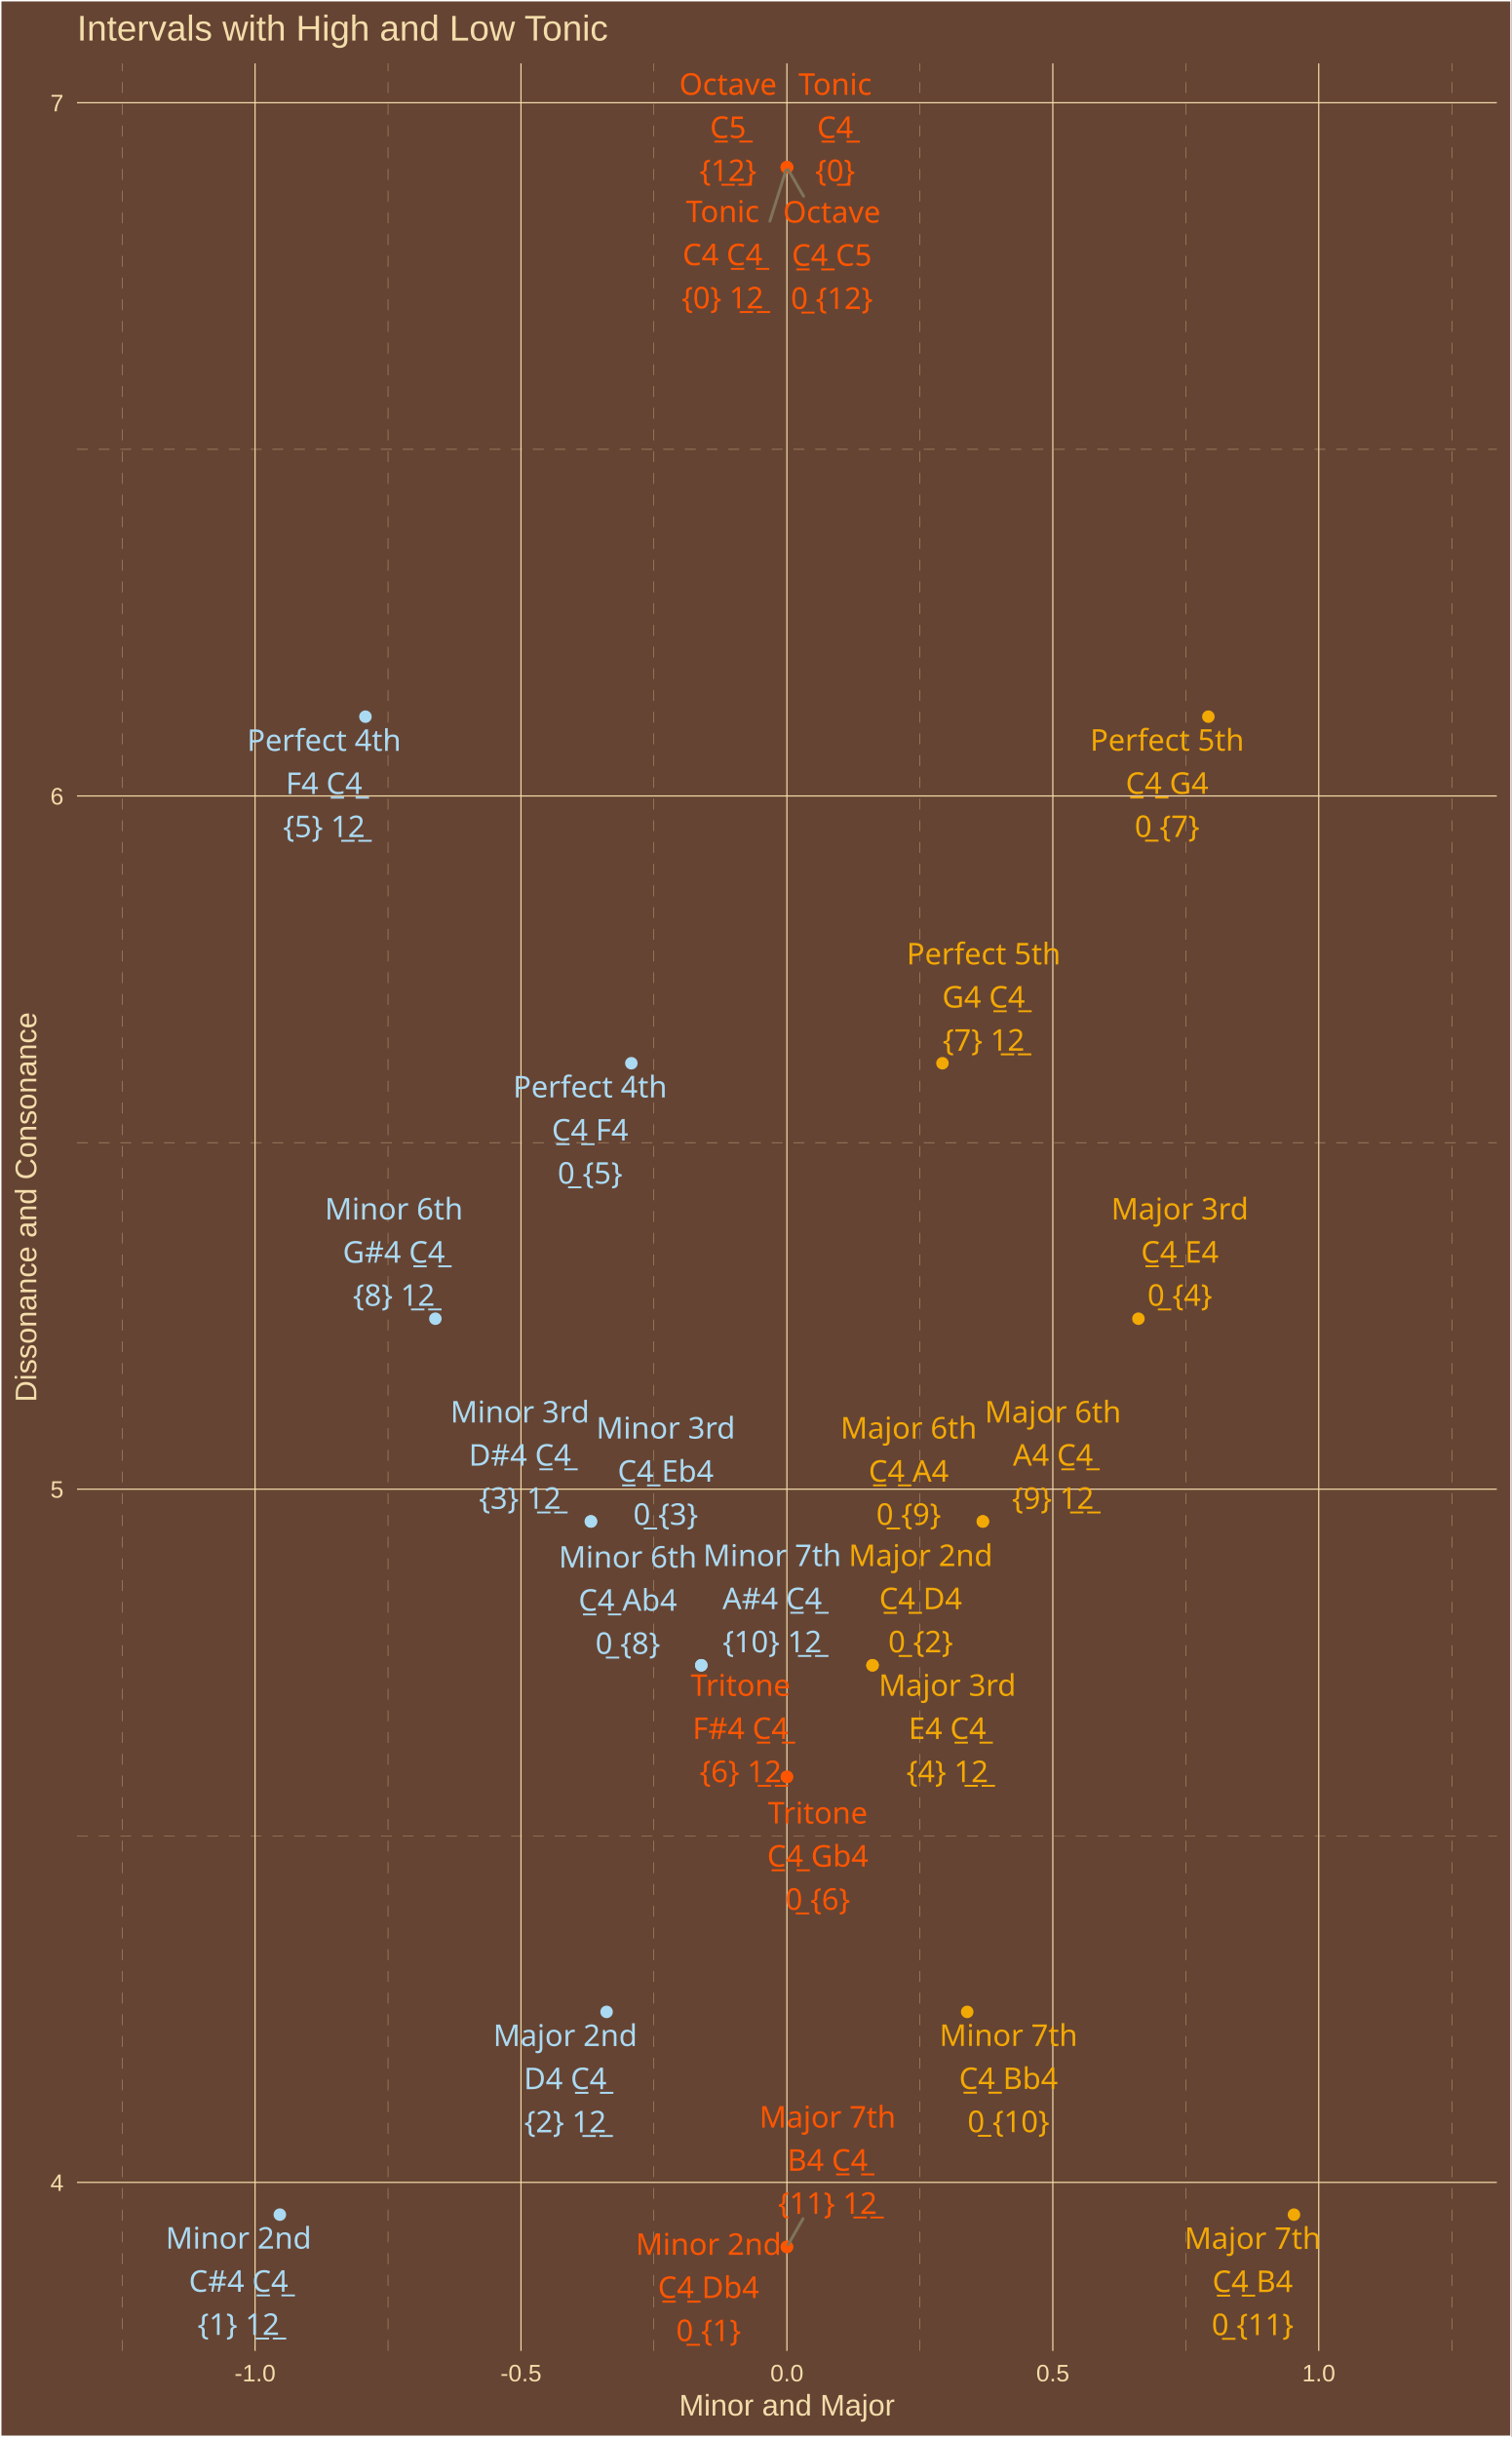
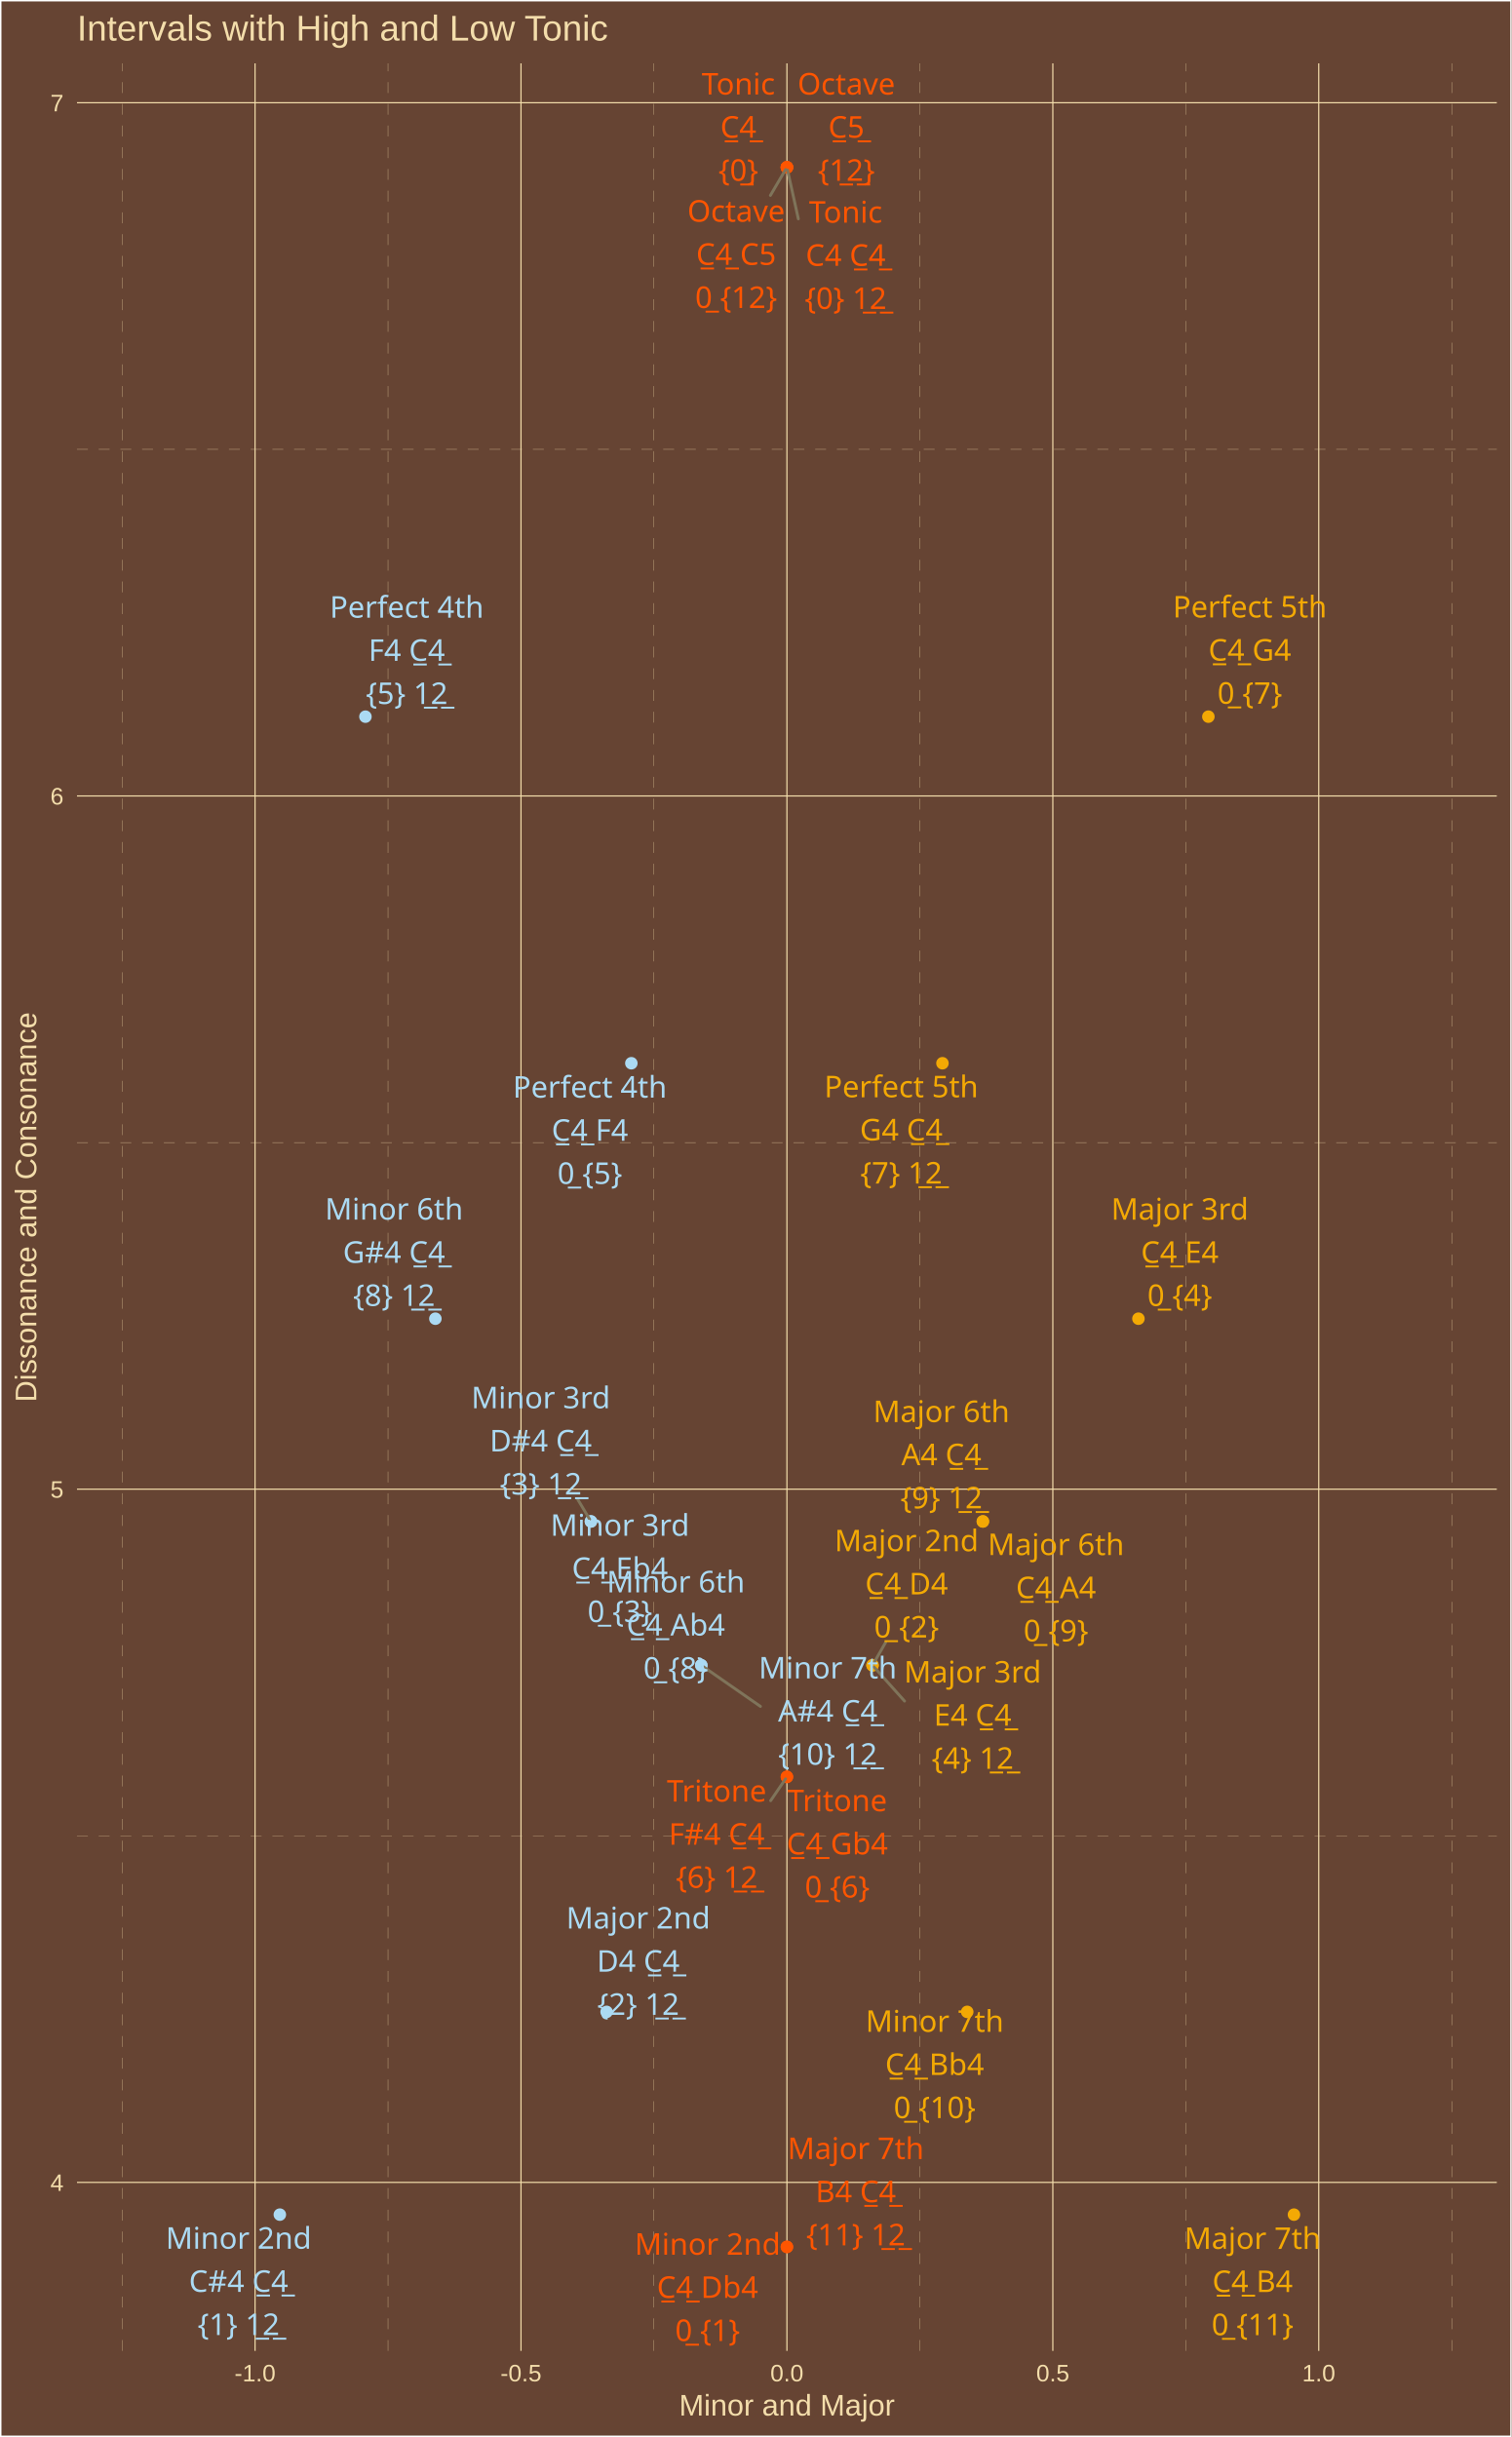
<svg xmlns="http://www.w3.org/2000/svg" class="svglite" width="557.00pt" height="898.00pt" viewBox="0 0 557.00 898.00">
  <defs>
    <style type="text/css">
    .svglite line, .svglite polyline, .svglite polygon, .svglite path, .svglite rect, .svglite circle {
      fill: none;
      stroke: #000000;
      stroke-linecap: round;
      stroke-linejoin: round;
      stroke-miterlimit: 10.00;
    }
    .svglite text {
      white-space: pre;
    }
  </style>
  </defs>
  <rect width="100%" height="100%" style="stroke: none; fill: #664433;" />
  <defs>
    <clipPath id="cpMC4wMHw1NTcuMDB8MC4wMHw4OTguMDA=">
      <rect x="0.00" y="0.00" width="557.00" height="898.00" />
    </clipPath>
  </defs>
  <g clip-path="url(#cpMC4wMHw1NTcuMDB8MC4wMHw4OTguMDA=)">
    <rect x="0.00" y="0.00" width="557.00" height="898.00" style="stroke-width: 1.07; stroke: #FFFFFF; fill: #664433;" />
  </g>
  <defs>
    <clipPath id="cpMjguMzd8NTUxLjUyfDIzLjM0fDg2Ni4yNw==">
      <rect x="28.37" y="23.34" width="523.15" height="842.93" />
    </clipPath>
  </defs>
  <g clip-path="url(#cpMjguMzd8NTUxLjUyfDIzLjM0fDg2Ni4yNw==)">
    <rect x="28.37" y="23.34" width="523.15" height="842.93" style="stroke-width: 1.07; stroke: none; fill: #664433;" />
    <polyline points="28.37,676.45 551.52,676.45 " style="stroke-width: 0.11; stroke: #F3DDAB; stroke-dasharray: 4.00,4.00; stroke-linecap: butt;" />
    <polyline points="28.37,421.02 551.52,421.02 " style="stroke-width: 0.11; stroke: #F3DDAB; stroke-dasharray: 4.00,4.00; stroke-linecap: butt;" />
    <polyline points="28.37,165.58 551.52,165.58 " style="stroke-width: 0.11; stroke: #F3DDAB; stroke-dasharray: 4.00,4.00; stroke-linecap: butt;" />
    <polyline points="44.99,866.27 44.99,23.34 " style="stroke-width: 0.11; stroke: #F3DDAB; stroke-dasharray: 4.00,4.00; stroke-linecap: butt;" />
    <polyline points="142.97,866.27 142.97,23.34 " style="stroke-width: 0.11; stroke: #F3DDAB; stroke-dasharray: 4.00,4.00; stroke-linecap: butt;" />
    <polyline points="240.96,866.27 240.96,23.34 " style="stroke-width: 0.11; stroke: #F3DDAB; stroke-dasharray: 4.00,4.00; stroke-linecap: butt;" />
    <polyline points="338.94,866.27 338.94,23.34 " style="stroke-width: 0.11; stroke: #F3DDAB; stroke-dasharray: 4.00,4.00; stroke-linecap: butt;" />
    <polyline points="436.92,866.27 436.92,23.34 " style="stroke-width: 0.11; stroke: #F3DDAB; stroke-dasharray: 4.00,4.00; stroke-linecap: butt;" />
    <polyline points="534.90,866.27 534.90,23.34 " style="stroke-width: 0.11; stroke: #F3DDAB; stroke-dasharray: 4.00,4.00; stroke-linecap: butt;" />
    <polyline points="28.37,804.17 551.52,804.17 " style="stroke-width: 0.43; stroke: #F3DDAB; stroke-linecap: butt;" />
    <polyline points="28.37,548.73 551.52,548.73 " style="stroke-width: 0.43; stroke: #F3DDAB; stroke-linecap: butt;" />
    <polyline points="28.37,293.30 551.52,293.30 " style="stroke-width: 0.43; stroke: #F3DDAB; stroke-linecap: butt;" />
    <polyline points="28.37,37.87 551.52,37.87 " style="stroke-width: 0.43; stroke: #F3DDAB; stroke-linecap: butt;" />
    <polyline points="93.98,866.27 93.98,23.34 " style="stroke-width: 0.43; stroke: #F3DDAB; stroke-linecap: butt;" />
    <polyline points="191.97,866.27 191.97,23.34 " style="stroke-width: 0.43; stroke: #F3DDAB; stroke-linecap: butt;" />
    <polyline points="289.95,866.27 289.95,23.34 " style="stroke-width: 0.43; stroke: #F3DDAB; stroke-linecap: butt;" />
    <polyline points="387.93,866.27 387.93,23.34 " style="stroke-width: 0.43; stroke: #F3DDAB; stroke-linecap: butt;" />
    <polyline points="485.91,866.27 485.91,23.34 " style="stroke-width: 0.43; stroke: #F3DDAB; stroke-linecap: butt;" />
    <circle cx="289.95" cy="61.65" r="1.95" style="stroke-width: 0.71; stroke: #FF5500; fill: #FF5500;" />
    <circle cx="289.95" cy="827.95" r="1.95" style="stroke-width: 0.71; stroke: #FF5500; fill: #FF5500;" />
    <circle cx="321.49" cy="613.63" r="1.95" style="stroke-width: 0.71; stroke: #F3A904; fill: #F3A904;" />
    <circle cx="217.74" cy="560.63" r="1.95" style="stroke-width: 0.71; stroke: #ABDAF3; fill: #ABDAF3;" />
    <circle cx="419.47" cy="485.92" r="1.95" style="stroke-width: 0.71; stroke: #F3A904; fill: #F3A904;" />
    <circle cx="232.63" cy="391.79" r="1.95" style="stroke-width: 0.71; stroke: #ABDAF3; fill: #ABDAF3;" />
    <circle cx="289.95" cy="654.75" r="1.95" style="stroke-width: 0.71; stroke: #FF5500; fill: #FF5500;" />
    <circle cx="445.24" cy="264.08" r="1.95" style="stroke-width: 0.71; stroke: #F3A904; fill: #F3A904;" />
    <circle cx="258.40" cy="613.63" r="1.95" style="stroke-width: 0.71; stroke: #ABDAF3; fill: #ABDAF3;" />
    <circle cx="362.15" cy="560.63" r="1.95" style="stroke-width: 0.71; stroke: #F3A904; fill: #F3A904;" />
    <circle cx="356.38" cy="741.35" r="1.95" style="stroke-width: 0.71; stroke: #F3A904; fill: #F3A904;" />
    <circle cx="476.78" cy="816.06" r="1.95" style="stroke-width: 0.71; stroke: #F3A904; fill: #F3A904;" />
    <circle cx="289.95" cy="61.65" r="1.95" style="stroke-width: 0.71; stroke: #FF5500; fill: #FF5500;" />
    <circle cx="289.95" cy="61.65" r="1.95" style="stroke-width: 0.71; stroke: #FF5500; fill: #FF5500;" />
    <circle cx="103.11" cy="816.06" r="1.95" style="stroke-width: 0.71; stroke: #ABDAF3; fill: #ABDAF3;" />
    <circle cx="223.51" cy="741.35" r="1.95" style="stroke-width: 0.71; stroke: #ABDAF3; fill: #ABDAF3;" />
    <circle cx="217.74" cy="560.63" r="1.95" style="stroke-width: 0.71; stroke: #ABDAF3; fill: #ABDAF3;" />
    <circle cx="321.49" cy="613.63" r="1.95" style="stroke-width: 0.71; stroke: #F3A904; fill: #F3A904;" />
    <circle cx="134.65" cy="264.08" r="1.95" style="stroke-width: 0.71; stroke: #ABDAF3; fill: #ABDAF3;" />
    <circle cx="289.95" cy="654.75" r="1.95" style="stroke-width: 0.71; stroke: #FF5500; fill: #FF5500;" />
    <circle cx="347.26" cy="391.79" r="1.95" style="stroke-width: 0.71; stroke: #F3A904; fill: #F3A904;" />
    <circle cx="160.42" cy="485.92" r="1.95" style="stroke-width: 0.71; stroke: #ABDAF3; fill: #ABDAF3;" />
    <circle cx="362.15" cy="560.63" r="1.95" style="stroke-width: 0.71; stroke: #F3A904; fill: #F3A904;" />
    <circle cx="258.40" cy="613.63" r="1.95" style="stroke-width: 0.71; stroke: #ABDAF3; fill: #ABDAF3;" />
    <circle cx="289.95" cy="827.95" r="1.95" style="stroke-width: 0.71; stroke: #FF5500; fill: #FF5500;" />
    <circle cx="289.95" cy="61.65" r="1.95" style="stroke-width: 0.71; stroke: #FF5500; fill: #FF5500;" />
-     <line x1="296.10" y1="72.33" x2="290.41" y2="62.46" style="stroke-width: 1.07; stroke: #7F745A;" />
-     <line x1="283.67" y1="81.49" x2="289.63" y2="62.64" style="stroke-width: 1.07; stroke: #7F745A;" />
-     <line x1="295.86" y1="817.57" x2="290.41" y2="827.14" style="stroke-width: 1.07; stroke: #7F745A;" />
-     <text x="307.71" y="34.94" text-anchor="middle" style="font-size: 11.04px;fill: #FF5500; font-family: &quot;Arial Unicode MS&quot;;" textLength="26.97px" lengthAdjust="spacingAndGlyphs">Tonic</text>
-     <text x="307.71" y="50.84" text-anchor="middle" style="font-size: 11.04px;fill: #FF5500; font-family: &quot;Arial Unicode MS&quot;;" textLength="14.10px" lengthAdjust="spacingAndGlyphs">C̲4̲</text>
-     <text x="307.71" y="66.74" text-anchor="middle" style="font-size: 11.04px;fill: #FF5500; font-family: &quot;Arial Unicode MS&quot;;" textLength="13.51px" lengthAdjust="spacingAndGlyphs">{0̲}</text>
-     <text x="261.07" y="830.87" text-anchor="middle" style="font-size: 11.04px;fill: #FF5500; font-family: &quot;Arial Unicode MS&quot;;" textLength="49.05px" lengthAdjust="spacingAndGlyphs">Minor 2nd</text>
-     <text x="261.07" y="846.77" text-anchor="middle" style="font-size: 11.04px;fill: #FF5500; font-family: &quot;Arial Unicode MS&quot;;" textLength="37.40px" lengthAdjust="spacingAndGlyphs">C̲4̲ Db4</text>
-     <text x="261.07" y="862.67" text-anchor="middle" style="font-size: 11.04px;fill: #FF5500; font-family: &quot;Arial Unicode MS&quot;;" textLength="22.71px" lengthAdjust="spacingAndGlyphs">0̲ {1}</text>
-     <text x="339.23" y="577.06" text-anchor="middle" style="font-size: 11.04px;fill: #F3A904; font-family: &quot;Arial Unicode MS&quot;;" textLength="49.05px" lengthAdjust="spacingAndGlyphs">Major 2nd</text>
-     <text x="339.23" y="592.96" text-anchor="middle" style="font-size: 11.04px;fill: #F3A904; font-family: &quot;Arial Unicode MS&quot;;" textLength="31.26px" lengthAdjust="spacingAndGlyphs">C̲4̲ D4</text>
-     <text x="339.23" y="608.86" text-anchor="middle" style="font-size: 11.04px;fill: #F3A904; font-family: &quot;Arial Unicode MS&quot;;" textLength="22.71px" lengthAdjust="spacingAndGlyphs">0̲ {2}</text>
-     <text x="245.29" y="530.09" text-anchor="middle" style="font-size: 11.04px;fill: #ABDAF3; font-family: &quot;Arial Unicode MS&quot;;" textLength="46.58px" lengthAdjust="spacingAndGlyphs">Minor 3rd</text>
-     <text x="245.29" y="545.99" text-anchor="middle" style="font-size: 11.04px;fill: #ABDAF3; font-family: &quot;Arial Unicode MS&quot;;" textLength="36.79px" lengthAdjust="spacingAndGlyphs">C̲4̲ Eb4</text>
-     <text x="245.29" y="561.88" text-anchor="middle" style="font-size: 11.04px;fill: #ABDAF3; font-family: &quot;Arial Unicode MS&quot;;" textLength="22.71px" lengthAdjust="spacingAndGlyphs">0̲ {3}</text>
-     <text x="434.73" y="449.37" text-anchor="middle" style="font-size: 11.04px;fill: #F3A904; font-family: &quot;Arial Unicode MS&quot;;" textLength="46.58px" lengthAdjust="spacingAndGlyphs">Major 3rd</text>
-     <text x="434.73" y="465.26" text-anchor="middle" style="font-size: 11.04px;fill: #F3A904; font-family: &quot;Arial Unicode MS&quot;;" textLength="30.66px" lengthAdjust="spacingAndGlyphs">C̲4̲ E4</text>
-     <text x="434.73" y="481.16" text-anchor="middle" style="font-size: 11.04px;fill: #F3A904; font-family: &quot;Arial Unicode MS&quot;;" textLength="22.71px" lengthAdjust="spacingAndGlyphs">0̲ {4}</text>
-     <text x="217.42" y="404.38" text-anchor="middle" style="font-size: 11.04px;fill: #ABDAF3; font-family: &quot;Arial Unicode MS&quot;;" textLength="53.35px" lengthAdjust="spacingAndGlyphs">Perfect 4th</text>
-     <text x="217.42" y="420.27" text-anchor="middle" style="font-size: 11.04px;fill: #ABDAF3; font-family: &quot;Arial Unicode MS&quot;;" textLength="30.04px" lengthAdjust="spacingAndGlyphs">C̲4̲ F4</text>
-     <text x="217.42" y="436.17" text-anchor="middle" style="font-size: 11.04px;fill: #ABDAF3; font-family: &quot;Arial Unicode MS&quot;;" textLength="22.71px" lengthAdjust="spacingAndGlyphs">0̲ {5}</text>
-     <text x="301.32" y="671.93" text-anchor="middle" style="font-size: 11.04px;fill: #FF5500; font-family: &quot;Arial Unicode MS&quot;;" textLength="34.33px" lengthAdjust="spacingAndGlyphs">Tritone</text>
-     <text x="301.32" y="687.83" text-anchor="middle" style="font-size: 11.04px;fill: #FF5500; font-family: &quot;Arial Unicode MS&quot;;" textLength="38.02px" lengthAdjust="spacingAndGlyphs">C̲4̲ Gb4</text>
-     <text x="301.32" y="703.73" text-anchor="middle" style="font-size: 11.04px;fill: #FF5500; font-family: &quot;Arial Unicode MS&quot;;" textLength="22.71px" lengthAdjust="spacingAndGlyphs">0̲ {6}</text>
-     <text x="430.04" y="276.62" text-anchor="middle" style="font-size: 11.04px;fill: #F3A904; font-family: &quot;Arial Unicode MS&quot;;" textLength="53.35px" lengthAdjust="spacingAndGlyphs">Perfect 5th</text>
-     <text x="430.04" y="292.52" text-anchor="middle" style="font-size: 11.04px;fill: #F3A904; font-family: &quot;Arial Unicode MS&quot;;" textLength="31.88px" lengthAdjust="spacingAndGlyphs">C̲4̲ G4</text>
-     <text x="430.04" y="308.42" text-anchor="middle" style="font-size: 11.04px;fill: #F3A904; font-family: &quot;Arial Unicode MS&quot;;" textLength="22.71px" lengthAdjust="spacingAndGlyphs">0̲ {7}</text>
-     <text x="231.33" y="577.65" text-anchor="middle" style="font-size: 11.04px;fill: #ABDAF3; font-family: &quot;Arial Unicode MS&quot;;" textLength="45.98px" lengthAdjust="spacingAndGlyphs">Minor 6th</text>
-     <text x="231.33" y="593.54" text-anchor="middle" style="font-size: 11.04px;fill: #ABDAF3; font-family: &quot;Arial Unicode MS&quot;;" textLength="36.79px" lengthAdjust="spacingAndGlyphs">C̲4̲ Ab4</text>
-     <text x="231.33" y="609.44" text-anchor="middle" style="font-size: 11.04px;fill: #ABDAF3; font-family: &quot;Arial Unicode MS&quot;;" textLength="22.71px" lengthAdjust="spacingAndGlyphs">0̲ {8}</text>
-     <text x="334.82" y="530.08" text-anchor="middle" style="font-size: 11.04px;fill: #F3A904; font-family: &quot;Arial Unicode MS&quot;;" textLength="45.98px" lengthAdjust="spacingAndGlyphs">Major 6th</text>
-     <text x="334.82" y="545.98" text-anchor="middle" style="font-size: 11.04px;fill: #F3A904; font-family: &quot;Arial Unicode MS&quot;;" textLength="30.66px" lengthAdjust="spacingAndGlyphs">C̲4̲ A4</text>
-     <text x="334.82" y="561.88" text-anchor="middle" style="font-size: 11.04px;fill: #F3A904; font-family: &quot;Arial Unicode MS&quot;;" textLength="22.71px" lengthAdjust="spacingAndGlyphs">0̲ {9}</text>
-     <text x="371.60" y="753.88" text-anchor="middle" style="font-size: 11.04px;fill: #F3A904; font-family: &quot;Arial Unicode MS&quot;;" textLength="45.98px" lengthAdjust="spacingAndGlyphs">Minor 7th</text>
-     <text x="371.60" y="769.78" text-anchor="middle" style="font-size: 11.04px;fill: #F3A904; font-family: &quot;Arial Unicode MS&quot;;" textLength="36.79px" lengthAdjust="spacingAndGlyphs">C̲4̲ Bb4</text>
-     <text x="371.60" y="785.67" text-anchor="middle" style="font-size: 11.04px;fill: #F3A904; font-family: &quot;Arial Unicode MS&quot;;" textLength="28.84px" lengthAdjust="spacingAndGlyphs">0̲ {10}</text>
-     <text x="461.55" y="828.67" text-anchor="middle" style="font-size: 11.04px;fill: #F3A904; font-family: &quot;Arial Unicode MS&quot;;" textLength="45.98px" lengthAdjust="spacingAndGlyphs">Major 7th</text>
-     <text x="461.55" y="844.57" text-anchor="middle" style="font-size: 11.04px;fill: #F3A904; font-family: &quot;Arial Unicode MS&quot;;" textLength="30.66px" lengthAdjust="spacingAndGlyphs">C̲4̲ B4</text>
-     <text x="461.55" y="860.46" text-anchor="middle" style="font-size: 11.04px;fill: #F3A904; font-family: &quot;Arial Unicode MS&quot;;" textLength="28.84px" lengthAdjust="spacingAndGlyphs">0̲ {11}</text>
-     <text x="306.49" y="82.03" text-anchor="middle" style="font-size: 11.04px;fill: #FF5500; font-family: &quot;Arial Unicode MS&quot;;" textLength="34.95px" lengthAdjust="spacingAndGlyphs">Octave</text>
-     <text x="306.49" y="97.93" text-anchor="middle" style="font-size: 11.04px;fill: #FF5500; font-family: &quot;Arial Unicode MS&quot;;" textLength="31.26px" lengthAdjust="spacingAndGlyphs">C̲4̲ C5</text>
-     <text x="306.49" y="113.82" text-anchor="middle" style="font-size: 11.04px;fill: #FF5500; font-family: &quot;Arial Unicode MS&quot;;" textLength="28.84px" lengthAdjust="spacingAndGlyphs">0̲ {12}</text>
-     <text x="266.24" y="81.83" text-anchor="middle" style="font-size: 11.04px;fill: #FF5500; font-family: &quot;Arial Unicode MS&quot;;" textLength="26.97px" lengthAdjust="spacingAndGlyphs">Tonic</text>
-     <text x="266.24" y="97.73" text-anchor="middle" style="font-size: 11.04px;fill: #FF5500; font-family: &quot;Arial Unicode MS&quot;;" textLength="31.26px" lengthAdjust="spacingAndGlyphs">C4 C̲4̲</text>
-     <text x="266.24" y="113.63" text-anchor="middle" style="font-size: 11.04px;fill: #FF5500; font-family: &quot;Arial Unicode MS&quot;;" textLength="28.84px" lengthAdjust="spacingAndGlyphs">{0} 1̲2̲</text>
-     <text x="87.89" y="828.59" text-anchor="middle" style="font-size: 11.04px;fill: #ABDAF3; font-family: &quot;Arial Unicode MS&quot;;" textLength="49.05px" lengthAdjust="spacingAndGlyphs">Minor 2nd</text>
-     <text x="87.89" y="844.49" text-anchor="middle" style="font-size: 11.04px;fill: #ABDAF3; font-family: &quot;Arial Unicode MS&quot;;" textLength="37.40px" lengthAdjust="spacingAndGlyphs">C#4 C̲4̲</text>
-     <text x="87.89" y="860.38" text-anchor="middle" style="font-size: 11.04px;fill: #ABDAF3; font-family: &quot;Arial Unicode MS&quot;;" textLength="28.84px" lengthAdjust="spacingAndGlyphs">{1} 1̲2̲</text>
-     <text x="208.27" y="753.93" text-anchor="middle" style="font-size: 11.04px;fill: #ABDAF3; font-family: &quot;Arial Unicode MS&quot;;" textLength="49.05px" lengthAdjust="spacingAndGlyphs">Major 2nd</text>
-     <text x="208.27" y="769.83" text-anchor="middle" style="font-size: 11.04px;fill: #ABDAF3; font-family: &quot;Arial Unicode MS&quot;;" textLength="31.26px" lengthAdjust="spacingAndGlyphs">D4 C̲4̲</text>
-     <text x="208.27" y="785.73" text-anchor="middle" style="font-size: 11.04px;fill: #ABDAF3; font-family: &quot;Arial Unicode MS&quot;;" textLength="28.84px" lengthAdjust="spacingAndGlyphs">{2} 1̲2̲</text>
-     <text x="191.57" y="524.17" text-anchor="middle" style="font-size: 11.04px;fill: #ABDAF3; font-family: &quot;Arial Unicode MS&quot;;" textLength="46.58px" lengthAdjust="spacingAndGlyphs">Minor 3rd</text>
-     <text x="191.57" y="540.07" text-anchor="middle" style="font-size: 11.04px;fill: #ABDAF3; font-family: &quot;Arial Unicode MS&quot;;" textLength="37.40px" lengthAdjust="spacingAndGlyphs">D#4 C̲4̲</text>
-     <text x="191.57" y="555.97" text-anchor="middle" style="font-size: 11.04px;fill: #ABDAF3; font-family: &quot;Arial Unicode MS&quot;;" textLength="28.84px" lengthAdjust="spacingAndGlyphs">{3} 1̲2̲</text>
-     <text x="349.06" y="624.89" text-anchor="middle" style="font-size: 11.04px;fill: #F3A904; font-family: &quot;Arial Unicode MS&quot;;" textLength="46.58px" lengthAdjust="spacingAndGlyphs">Major 3rd</text>
-     <text x="349.06" y="640.79" text-anchor="middle" style="font-size: 11.04px;fill: #F3A904; font-family: &quot;Arial Unicode MS&quot;;" textLength="30.66px" lengthAdjust="spacingAndGlyphs">E4 C̲4̲</text>
-     <text x="349.06" y="656.69" text-anchor="middle" style="font-size: 11.04px;fill: #F3A904; font-family: &quot;Arial Unicode MS&quot;;" textLength="28.84px" lengthAdjust="spacingAndGlyphs">{4} 1̲2̲</text>
-     <text x="119.40" y="276.68" text-anchor="middle" style="font-size: 11.04px;fill: #ABDAF3; font-family: &quot;Arial Unicode MS&quot;;" textLength="53.35px" lengthAdjust="spacingAndGlyphs">Perfect 4th</text>
-     <text x="119.40" y="292.57" text-anchor="middle" style="font-size: 11.04px;fill: #ABDAF3; font-family: &quot;Arial Unicode MS&quot;;" textLength="30.04px" lengthAdjust="spacingAndGlyphs">F4 C̲4̲</text>
-     <text x="119.40" y="308.47" text-anchor="middle" style="font-size: 11.04px;fill: #ABDAF3; font-family: &quot;Arial Unicode MS&quot;;" textLength="28.84px" lengthAdjust="spacingAndGlyphs">{5} 1̲2̲</text>
-     <text x="272.86" y="624.89" text-anchor="middle" style="font-size: 11.04px;fill: #FF5500; font-family: &quot;Arial Unicode MS&quot;;" textLength="34.33px" lengthAdjust="spacingAndGlyphs">Tritone</text>
-     <text x="272.86" y="640.79" text-anchor="middle" style="font-size: 11.04px;fill: #FF5500; font-family: &quot;Arial Unicode MS&quot;;" textLength="36.17px" lengthAdjust="spacingAndGlyphs">F#4 C̲4̲</text>
-     <text x="272.86" y="656.69" text-anchor="middle" style="font-size: 11.04px;fill: #FF5500; font-family: &quot;Arial Unicode MS&quot;;" textLength="28.84px" lengthAdjust="spacingAndGlyphs">{6} 1̲2̲</text>
-     <text x="362.43" y="355.37" text-anchor="middle" style="font-size: 11.04px;fill: #F3A904; font-family: &quot;Arial Unicode MS&quot;;" textLength="53.35px" lengthAdjust="spacingAndGlyphs">Perfect 5th</text>
-     <text x="362.43" y="371.27" text-anchor="middle" style="font-size: 11.04px;fill: #F3A904; font-family: &quot;Arial Unicode MS&quot;;" textLength="31.88px" lengthAdjust="spacingAndGlyphs">G4 C̲4̲</text>
-     <text x="362.43" y="387.16" text-anchor="middle" style="font-size: 11.04px;fill: #F3A904; font-family: &quot;Arial Unicode MS&quot;;" textLength="28.84px" lengthAdjust="spacingAndGlyphs">{7} 1̲2̲</text>
-     <text x="145.13" y="449.38" text-anchor="middle" style="font-size: 11.04px;fill: #ABDAF3; font-family: &quot;Arial Unicode MS&quot;;" textLength="45.98px" lengthAdjust="spacingAndGlyphs">Minor 6th</text>
-     <text x="145.13" y="465.28" text-anchor="middle" style="font-size: 11.04px;fill: #ABDAF3; font-family: &quot;Arial Unicode MS&quot;;" textLength="38.02px" lengthAdjust="spacingAndGlyphs">G#4 C̲4̲</text>
-     <text x="145.13" y="481.17" text-anchor="middle" style="font-size: 11.04px;fill: #ABDAF3; font-family: &quot;Arial Unicode MS&quot;;" textLength="28.84px" lengthAdjust="spacingAndGlyphs">{8} 1̲2̲</text>
-     <text x="387.97" y="524.18" text-anchor="middle" style="font-size: 11.04px;fill: #F3A904; font-family: &quot;Arial Unicode MS&quot;;" textLength="45.98px" lengthAdjust="spacingAndGlyphs">Major 6th</text>
-     <text x="387.97" y="540.07" text-anchor="middle" style="font-size: 11.04px;fill: #F3A904; font-family: &quot;Arial Unicode MS&quot;;" textLength="30.66px" lengthAdjust="spacingAndGlyphs">A4 C̲4̲</text>
-     <text x="387.97" y="555.97" text-anchor="middle" style="font-size: 11.04px;fill: #F3A904; font-family: &quot;Arial Unicode MS&quot;;" textLength="28.84px" lengthAdjust="spacingAndGlyphs">{9} 1̲2̲</text>
-     <text x="284.53" y="577.06" text-anchor="middle" style="font-size: 11.04px;fill: #ABDAF3; font-family: &quot;Arial Unicode MS&quot;;" textLength="45.98px" lengthAdjust="spacingAndGlyphs">Minor 7th</text>
-     <text x="284.53" y="592.95" text-anchor="middle" style="font-size: 11.04px;fill: #ABDAF3; font-family: &quot;Arial Unicode MS&quot;;" textLength="36.79px" lengthAdjust="spacingAndGlyphs">A#4 C̲4̲</text>
-     <text x="284.53" y="608.85" text-anchor="middle" style="font-size: 11.04px;fill: #ABDAF3; font-family: &quot;Arial Unicode MS&quot;;" textLength="34.98px" lengthAdjust="spacingAndGlyphs">{10} 1̲2̲</text>
-     <text x="304.92" y="783.98" text-anchor="middle" style="font-size: 11.04px;fill: #FF5500; font-family: &quot;Arial Unicode MS&quot;;" textLength="45.98px" lengthAdjust="spacingAndGlyphs">Major 7th</text>
-     <text x="304.92" y="799.88" text-anchor="middle" style="font-size: 11.04px;fill: #FF5500; font-family: &quot;Arial Unicode MS&quot;;" textLength="30.66px" lengthAdjust="spacingAndGlyphs">B4 C̲4̲</text>
-     <text x="304.92" y="815.77" text-anchor="middle" style="font-size: 11.04px;fill: #FF5500; font-family: &quot;Arial Unicode MS&quot;;" textLength="34.98px" lengthAdjust="spacingAndGlyphs">{11} 1̲2̲</text>
-     <text x="268.25" y="34.92" text-anchor="middle" style="font-size: 11.04px;fill: #FF5500; font-family: &quot;Arial Unicode MS&quot;;" textLength="34.95px" lengthAdjust="spacingAndGlyphs">Octave</text>
-     <text x="268.25" y="50.82" text-anchor="middle" style="font-size: 11.04px;fill: #FF5500; font-family: &quot;Arial Unicode MS&quot;;" textLength="14.10px" lengthAdjust="spacingAndGlyphs">C̲5̲</text>
-     <text x="268.25" y="66.72" text-anchor="middle" style="font-size: 11.04px;fill: #FF5500; font-family: &quot;Arial Unicode MS&quot;;" textLength="19.64px" lengthAdjust="spacingAndGlyphs">{1̲2̲}</text>
+     <line x1="326.32" y1="605.20" x2="321.96" y2="612.82" style="stroke-width: 1.07; stroke: #7F745A;" />
+     <line x1="283.87" y1="72.00" x2="289.47" y2="62.46" style="stroke-width: 1.07; stroke: #7F745A;" />
+     <line x1="294.16" y1="80.65" x2="290.18" y2="62.69" style="stroke-width: 1.07; stroke: #7F745A;" />
+     <line x1="212.88" y1="552.51" x2="217.26" y2="559.83" style="stroke-width: 1.07; stroke: #7F745A;" />
+     <line x1="333.29" y1="626.82" x2="322.05" y2="614.26" style="stroke-width: 1.07; stroke: #7F745A;" />
+     <line x1="283.96" y1="663.52" x2="289.44" y2="655.49" style="stroke-width: 1.07; stroke: #7F745A;" />
+     <line x1="280.20" y1="628.79" x2="259.03" y2="614.07" style="stroke-width: 1.07; stroke: #7F745A;" />
+     <text x="272.06" y="34.83" text-anchor="middle" style="font-size: 11.04px;fill: #FF5500; font-family: &quot;Arial Unicode MS&quot;;" textLength="26.97px" lengthAdjust="spacingAndGlyphs">Tonic</text>
+     <text x="272.06" y="50.73" text-anchor="middle" style="font-size: 11.04px;fill: #FF5500; font-family: &quot;Arial Unicode MS&quot;;" textLength="14.10px" lengthAdjust="spacingAndGlyphs">C̲4̲</text>
+     <text x="272.06" y="66.63" text-anchor="middle" style="font-size: 11.04px;fill: #FF5500; font-family: &quot;Arial Unicode MS&quot;;" textLength="13.51px" lengthAdjust="spacingAndGlyphs">{0̲}</text>
+     <text x="260.71" y="830.83" text-anchor="middle" style="font-size: 11.04px;fill: #FF5500; font-family: &quot;Arial Unicode MS&quot;;" textLength="49.05px" lengthAdjust="spacingAndGlyphs">Minor 2nd</text>
+     <text x="260.71" y="846.73" text-anchor="middle" style="font-size: 11.04px;fill: #FF5500; font-family: &quot;Arial Unicode MS&quot;;" textLength="37.40px" lengthAdjust="spacingAndGlyphs">C̲4̲ Db4</text>
+     <text x="260.71" y="862.63" text-anchor="middle" style="font-size: 11.04px;fill: #FF5500; font-family: &quot;Arial Unicode MS&quot;;" textLength="22.71px" lengthAdjust="spacingAndGlyphs">0̲ {1}</text>
+     <text x="334.04" y="571.61" text-anchor="middle" style="font-size: 11.04px;fill: #F3A904; font-family: &quot;Arial Unicode MS&quot;;" textLength="49.05px" lengthAdjust="spacingAndGlyphs">Major 2nd</text>
+     <text x="334.04" y="587.50" text-anchor="middle" style="font-size: 11.04px;fill: #F3A904; font-family: &quot;Arial Unicode MS&quot;;" textLength="31.26px" lengthAdjust="spacingAndGlyphs">C̲4̲ D4</text>
+     <text x="334.04" y="603.40" text-anchor="middle" style="font-size: 11.04px;fill: #F3A904; font-family: &quot;Arial Unicode MS&quot;;" textLength="22.71px" lengthAdjust="spacingAndGlyphs">0̲ {2}</text>
+     <text x="228.42" y="565.91" text-anchor="middle" style="font-size: 11.04px;fill: #ABDAF3; font-family: &quot;Arial Unicode MS&quot;;" textLength="46.58px" lengthAdjust="spacingAndGlyphs">Minor 3rd</text>
+     <text x="228.42" y="581.81" text-anchor="middle" style="font-size: 11.04px;fill: #ABDAF3; font-family: &quot;Arial Unicode MS&quot;;" textLength="36.79px" lengthAdjust="spacingAndGlyphs">C̲4̲ Eb4</text>
+     <text x="228.42" y="597.71" text-anchor="middle" style="font-size: 11.04px;fill: #ABDAF3; font-family: &quot;Arial Unicode MS&quot;;" textLength="22.71px" lengthAdjust="spacingAndGlyphs">0̲ {3}</text>
+     <text x="434.71" y="449.44" text-anchor="middle" style="font-size: 11.04px;fill: #F3A904; font-family: &quot;Arial Unicode MS&quot;;" textLength="46.58px" lengthAdjust="spacingAndGlyphs">Major 3rd</text>
+     <text x="434.71" y="465.34" text-anchor="middle" style="font-size: 11.04px;fill: #F3A904; font-family: &quot;Arial Unicode MS&quot;;" textLength="30.66px" lengthAdjust="spacingAndGlyphs">C̲4̲ E4</text>
+     <text x="434.71" y="481.24" text-anchor="middle" style="font-size: 11.04px;fill: #F3A904; font-family: &quot;Arial Unicode MS&quot;;" textLength="22.71px" lengthAdjust="spacingAndGlyphs">0̲ {4}</text>
+     <text x="217.34" y="404.47" text-anchor="middle" style="font-size: 11.04px;fill: #ABDAF3; font-family: &quot;Arial Unicode MS&quot;;" textLength="53.35px" lengthAdjust="spacingAndGlyphs">Perfect 4th</text>
+     <text x="217.34" y="420.36" text-anchor="middle" style="font-size: 11.04px;fill: #ABDAF3; font-family: &quot;Arial Unicode MS&quot;;" textLength="30.04px" lengthAdjust="spacingAndGlyphs">C̲4̲ F4</text>
+     <text x="217.34" y="436.26" text-anchor="middle" style="font-size: 11.04px;fill: #ABDAF3; font-family: &quot;Arial Unicode MS&quot;;" textLength="22.71px" lengthAdjust="spacingAndGlyphs">0̲ {5}</text>
+     <text x="308.51" y="667.41" text-anchor="middle" style="font-size: 11.04px;fill: #FF5500; font-family: &quot;Arial Unicode MS&quot;;" textLength="34.33px" lengthAdjust="spacingAndGlyphs">Tritone</text>
+     <text x="308.51" y="683.31" text-anchor="middle" style="font-size: 11.04px;fill: #FF5500; font-family: &quot;Arial Unicode MS&quot;;" textLength="38.02px" lengthAdjust="spacingAndGlyphs">C̲4̲ Gb4</text>
+     <text x="308.51" y="699.21" text-anchor="middle" style="font-size: 11.04px;fill: #FF5500; font-family: &quot;Arial Unicode MS&quot;;" textLength="22.71px" lengthAdjust="spacingAndGlyphs">0̲ {6}</text>
+     <text x="460.52" y="227.53" text-anchor="middle" style="font-size: 11.04px;fill: #F3A904; font-family: &quot;Arial Unicode MS&quot;;" textLength="53.35px" lengthAdjust="spacingAndGlyphs">Perfect 5th</text>
+     <text x="460.52" y="243.43" text-anchor="middle" style="font-size: 11.04px;fill: #F3A904; font-family: &quot;Arial Unicode MS&quot;;" textLength="31.88px" lengthAdjust="spacingAndGlyphs">C̲4̲ G4</text>
+     <text x="460.52" y="259.32" text-anchor="middle" style="font-size: 11.04px;fill: #F3A904; font-family: &quot;Arial Unicode MS&quot;;" textLength="22.71px" lengthAdjust="spacingAndGlyphs">0̲ {7}</text>
+     <text x="249.01" y="586.77" text-anchor="middle" style="font-size: 11.04px;fill: #ABDAF3; font-family: &quot;Arial Unicode MS&quot;;" textLength="45.98px" lengthAdjust="spacingAndGlyphs">Minor 6th</text>
+     <text x="249.01" y="602.66" text-anchor="middle" style="font-size: 11.04px;fill: #ABDAF3; font-family: &quot;Arial Unicode MS&quot;;" textLength="36.79px" lengthAdjust="spacingAndGlyphs">C̲4̲ Ab4</text>
+     <text x="249.01" y="618.56" text-anchor="middle" style="font-size: 11.04px;fill: #ABDAF3; font-family: &quot;Arial Unicode MS&quot;;" textLength="22.71px" lengthAdjust="spacingAndGlyphs">0̲ {8}</text>
+     <text x="389.09" y="573.02" text-anchor="middle" style="font-size: 11.04px;fill: #F3A904; font-family: &quot;Arial Unicode MS&quot;;" textLength="45.98px" lengthAdjust="spacingAndGlyphs">Major 6th</text>
+     <text x="389.09" y="588.91" text-anchor="middle" style="font-size: 11.04px;fill: #F3A904; font-family: &quot;Arial Unicode MS&quot;;" textLength="30.66px" lengthAdjust="spacingAndGlyphs">C̲4̲ A4</text>
+     <text x="389.09" y="604.81" text-anchor="middle" style="font-size: 11.04px;fill: #F3A904; font-family: &quot;Arial Unicode MS&quot;;" textLength="22.71px" lengthAdjust="spacingAndGlyphs">0̲ {9}</text>
+     <text x="344.39" y="748.70" text-anchor="middle" style="font-size: 11.04px;fill: #F3A904; font-family: &quot;Arial Unicode MS&quot;;" textLength="45.98px" lengthAdjust="spacingAndGlyphs">Minor 7th</text>
+     <text x="344.39" y="764.60" text-anchor="middle" style="font-size: 11.04px;fill: #F3A904; font-family: &quot;Arial Unicode MS&quot;;" textLength="36.79px" lengthAdjust="spacingAndGlyphs">C̲4̲ Bb4</text>
+     <text x="344.39" y="780.50" text-anchor="middle" style="font-size: 11.04px;fill: #F3A904; font-family: &quot;Arial Unicode MS&quot;;" textLength="28.84px" lengthAdjust="spacingAndGlyphs">0̲ {10}</text>
+     <text x="461.52" y="828.69" text-anchor="middle" style="font-size: 11.04px;fill: #F3A904; font-family: &quot;Arial Unicode MS&quot;;" textLength="45.98px" lengthAdjust="spacingAndGlyphs">Major 7th</text>
+     <text x="461.52" y="844.58" text-anchor="middle" style="font-size: 11.04px;fill: #F3A904; font-family: &quot;Arial Unicode MS&quot;;" textLength="30.66px" lengthAdjust="spacingAndGlyphs">C̲4̲ B4</text>
+     <text x="461.52" y="860.48" text-anchor="middle" style="font-size: 11.04px;fill: #F3A904; font-family: &quot;Arial Unicode MS&quot;;" textLength="28.84px" lengthAdjust="spacingAndGlyphs">0̲ {11}</text>
+     <text x="271.24" y="81.69" text-anchor="middle" style="font-size: 11.04px;fill: #FF5500; font-family: &quot;Arial Unicode MS&quot;;" textLength="34.95px" lengthAdjust="spacingAndGlyphs">Octave</text>
+     <text x="271.24" y="97.59" text-anchor="middle" style="font-size: 11.04px;fill: #FF5500; font-family: &quot;Arial Unicode MS&quot;;" textLength="31.26px" lengthAdjust="spacingAndGlyphs">C̲4̲ C5</text>
+     <text x="271.24" y="113.49" text-anchor="middle" style="font-size: 11.04px;fill: #FF5500; font-family: &quot;Arial Unicode MS&quot;;" textLength="28.84px" lengthAdjust="spacingAndGlyphs">0̲ {12}</text>
+     <text x="311.59" y="82.05" text-anchor="middle" style="font-size: 11.04px;fill: #FF5500; font-family: &quot;Arial Unicode MS&quot;;" textLength="26.97px" lengthAdjust="spacingAndGlyphs">Tonic</text>
+     <text x="311.59" y="97.95" text-anchor="middle" style="font-size: 11.04px;fill: #FF5500; font-family: &quot;Arial Unicode MS&quot;;" textLength="31.26px" lengthAdjust="spacingAndGlyphs">C4 C̲4̲</text>
+     <text x="311.59" y="113.84" text-anchor="middle" style="font-size: 11.04px;fill: #FF5500; font-family: &quot;Arial Unicode MS&quot;;" textLength="28.84px" lengthAdjust="spacingAndGlyphs">{0} 1̲2̲</text>
+     <text x="87.91" y="828.62" text-anchor="middle" style="font-size: 11.04px;fill: #ABDAF3; font-family: &quot;Arial Unicode MS&quot;;" textLength="49.05px" lengthAdjust="spacingAndGlyphs">Minor 2nd</text>
+     <text x="87.91" y="844.52" text-anchor="middle" style="font-size: 11.04px;fill: #ABDAF3; font-family: &quot;Arial Unicode MS&quot;;" textLength="37.40px" lengthAdjust="spacingAndGlyphs">C#4 C̲4̲</text>
+     <text x="87.91" y="860.42" text-anchor="middle" style="font-size: 11.04px;fill: #ABDAF3; font-family: &quot;Arial Unicode MS&quot;;" textLength="28.84px" lengthAdjust="spacingAndGlyphs">{1} 1̲2̲</text>
+     <text x="235.16" y="710.65" text-anchor="middle" style="font-size: 11.04px;fill: #ABDAF3; font-family: &quot;Arial Unicode MS&quot;;" textLength="49.05px" lengthAdjust="spacingAndGlyphs">Major 2nd</text>
+     <text x="235.16" y="726.55" text-anchor="middle" style="font-size: 11.04px;fill: #ABDAF3; font-family: &quot;Arial Unicode MS&quot;;" textLength="31.26px" lengthAdjust="spacingAndGlyphs">D4 C̲4̲</text>
+     <text x="235.16" y="742.44" text-anchor="middle" style="font-size: 11.04px;fill: #ABDAF3; font-family: &quot;Arial Unicode MS&quot;;" textLength="28.84px" lengthAdjust="spacingAndGlyphs">{2} 1̲2̲</text>
+     <text x="199.25" y="518.92" text-anchor="middle" style="font-size: 11.04px;fill: #ABDAF3; font-family: &quot;Arial Unicode MS&quot;;" textLength="46.58px" lengthAdjust="spacingAndGlyphs">Minor 3rd</text>
+     <text x="199.25" y="534.82" text-anchor="middle" style="font-size: 11.04px;fill: #ABDAF3; font-family: &quot;Arial Unicode MS&quot;;" textLength="37.40px" lengthAdjust="spacingAndGlyphs">D#4 C̲4̲</text>
+     <text x="199.25" y="550.71" text-anchor="middle" style="font-size: 11.04px;fill: #ABDAF3; font-family: &quot;Arial Unicode MS&quot;;" textLength="28.84px" lengthAdjust="spacingAndGlyphs">{3} 1̲2̲</text>
+     <text x="358.38" y="620.00" text-anchor="middle" style="font-size: 11.04px;fill: #F3A904; font-family: &quot;Arial Unicode MS&quot;;" textLength="46.58px" lengthAdjust="spacingAndGlyphs">Major 3rd</text>
+     <text x="358.38" y="635.89" text-anchor="middle" style="font-size: 11.04px;fill: #F3A904; font-family: &quot;Arial Unicode MS&quot;;" textLength="30.66px" lengthAdjust="spacingAndGlyphs">E4 C̲4̲</text>
+     <text x="358.38" y="651.79" text-anchor="middle" style="font-size: 11.04px;fill: #F3A904; font-family: &quot;Arial Unicode MS&quot;;" textLength="28.84px" lengthAdjust="spacingAndGlyphs">{4} 1̲2̲</text>
+     <text x="149.87" y="227.61" text-anchor="middle" style="font-size: 11.04px;fill: #ABDAF3; font-family: &quot;Arial Unicode MS&quot;;" textLength="53.35px" lengthAdjust="spacingAndGlyphs">Perfect 4th</text>
+     <text x="149.87" y="243.51" text-anchor="middle" style="font-size: 11.04px;fill: #ABDAF3; font-family: &quot;Arial Unicode MS&quot;;" textLength="30.04px" lengthAdjust="spacingAndGlyphs">F4 C̲4̲</text>
+     <text x="149.87" y="259.41" text-anchor="middle" style="font-size: 11.04px;fill: #ABDAF3; font-family: &quot;Arial Unicode MS&quot;;" textLength="28.84px" lengthAdjust="spacingAndGlyphs">{5} 1̲2̲</text>
+     <text x="264.07" y="663.86" text-anchor="middle" style="font-size: 11.04px;fill: #FF5500; font-family: &quot;Arial Unicode MS&quot;;" textLength="34.33px" lengthAdjust="spacingAndGlyphs">Tritone</text>
+     <text x="264.07" y="679.75" text-anchor="middle" style="font-size: 11.04px;fill: #FF5500; font-family: &quot;Arial Unicode MS&quot;;" textLength="36.17px" lengthAdjust="spacingAndGlyphs">F#4 C̲4̲</text>
+     <text x="264.07" y="695.65" text-anchor="middle" style="font-size: 11.04px;fill: #FF5500; font-family: &quot;Arial Unicode MS&quot;;" textLength="28.84px" lengthAdjust="spacingAndGlyphs">{6} 1̲2̲</text>
+     <text x="332.08" y="404.33" text-anchor="middle" style="font-size: 11.04px;fill: #F3A904; font-family: &quot;Arial Unicode MS&quot;;" textLength="53.35px" lengthAdjust="spacingAndGlyphs">Perfect 5th</text>
+     <text x="332.08" y="420.22" text-anchor="middle" style="font-size: 11.04px;fill: #F3A904; font-family: &quot;Arial Unicode MS&quot;;" textLength="31.88px" lengthAdjust="spacingAndGlyphs">G4 C̲4̲</text>
+     <text x="332.08" y="436.12" text-anchor="middle" style="font-size: 11.04px;fill: #F3A904; font-family: &quot;Arial Unicode MS&quot;;" textLength="28.84px" lengthAdjust="spacingAndGlyphs">{7} 1̲2̲</text>
+     <text x="145.19" y="449.42" text-anchor="middle" style="font-size: 11.04px;fill: #ABDAF3; font-family: &quot;Arial Unicode MS&quot;;" textLength="45.98px" lengthAdjust="spacingAndGlyphs">Minor 6th</text>
+     <text x="145.19" y="465.32" text-anchor="middle" style="font-size: 11.04px;fill: #ABDAF3; font-family: &quot;Arial Unicode MS&quot;;" textLength="38.02px" lengthAdjust="spacingAndGlyphs">G#4 C̲4̲</text>
+     <text x="145.19" y="481.22" text-anchor="middle" style="font-size: 11.04px;fill: #ABDAF3; font-family: &quot;Arial Unicode MS&quot;;" textLength="28.84px" lengthAdjust="spacingAndGlyphs">{8} 1̲2̲</text>
+     <text x="346.86" y="524.02" text-anchor="middle" style="font-size: 11.04px;fill: #F3A904; font-family: &quot;Arial Unicode MS&quot;;" textLength="45.98px" lengthAdjust="spacingAndGlyphs">Major 6th</text>
+     <text x="346.86" y="539.91" text-anchor="middle" style="font-size: 11.04px;fill: #F3A904; font-family: &quot;Arial Unicode MS&quot;;" textLength="30.66px" lengthAdjust="spacingAndGlyphs">A4 C̲4̲</text>
+     <text x="346.86" y="555.81" text-anchor="middle" style="font-size: 11.04px;fill: #F3A904; font-family: &quot;Arial Unicode MS&quot;;" textLength="28.84px" lengthAdjust="spacingAndGlyphs">{9} 1̲2̲</text>
+     <text x="304.99" y="618.48" text-anchor="middle" style="font-size: 11.04px;fill: #ABDAF3; font-family: &quot;Arial Unicode MS&quot;;" textLength="45.98px" lengthAdjust="spacingAndGlyphs">Minor 7th</text>
+     <text x="304.99" y="634.38" text-anchor="middle" style="font-size: 11.04px;fill: #ABDAF3; font-family: &quot;Arial Unicode MS&quot;;" textLength="36.79px" lengthAdjust="spacingAndGlyphs">A#4 C̲4̲</text>
+     <text x="304.99" y="650.28" text-anchor="middle" style="font-size: 11.04px;fill: #ABDAF3; font-family: &quot;Arial Unicode MS&quot;;" textLength="34.98px" lengthAdjust="spacingAndGlyphs">{10} 1̲2̲</text>
+     <text x="315.31" y="795.58" text-anchor="middle" style="font-size: 11.04px;fill: #FF5500; font-family: &quot;Arial Unicode MS&quot;;" textLength="45.98px" lengthAdjust="spacingAndGlyphs">Major 7th</text>
+     <text x="315.31" y="811.48" text-anchor="middle" style="font-size: 11.04px;fill: #FF5500; font-family: &quot;Arial Unicode MS&quot;;" textLength="30.66px" lengthAdjust="spacingAndGlyphs">B4 C̲4̲</text>
+     <text x="315.31" y="827.38" text-anchor="middle" style="font-size: 11.04px;fill: #FF5500; font-family: &quot;Arial Unicode MS&quot;;" textLength="34.98px" lengthAdjust="spacingAndGlyphs">{11} 1̲2̲</text>
+     <text x="311.84" y="34.83" text-anchor="middle" style="font-size: 11.04px;fill: #FF5500; font-family: &quot;Arial Unicode MS&quot;;" textLength="34.95px" lengthAdjust="spacingAndGlyphs">Octave</text>
+     <text x="311.84" y="50.73" text-anchor="middle" style="font-size: 11.04px;fill: #FF5500; font-family: &quot;Arial Unicode MS&quot;;" textLength="14.10px" lengthAdjust="spacingAndGlyphs">C̲5̲</text>
+     <text x="311.84" y="66.63" text-anchor="middle" style="font-size: 11.04px;fill: #FF5500; font-family: &quot;Arial Unicode MS&quot;;" textLength="19.64px" lengthAdjust="spacingAndGlyphs">{1̲2̲}</text>
  </g>
  <g clip-path="url(#cpMC4wMHw1NTcuMDB8MC4wMHw4OTguMDA=)">
    <text x="23.44" y="807.32" text-anchor="end" style="font-size: 8.80px;fill: #F3DDAB; font-family: &quot;Arial&quot;;" textLength="4.90px" lengthAdjust="spacingAndGlyphs">4</text>
    <text x="23.44" y="551.89" text-anchor="end" style="font-size: 8.80px;fill: #F3DDAB; font-family: &quot;Arial&quot;;" textLength="4.90px" lengthAdjust="spacingAndGlyphs">5</text>
    <text x="23.44" y="296.45" text-anchor="end" style="font-size: 8.80px;fill: #F3DDAB; font-family: &quot;Arial&quot;;" textLength="4.90px" lengthAdjust="spacingAndGlyphs">6</text>
    <text x="23.44" y="41.02" text-anchor="end" style="font-size: 8.80px;fill: #F3DDAB; font-family: &quot;Arial&quot;;" textLength="4.90px" lengthAdjust="spacingAndGlyphs">7</text>
    <text x="93.98" y="877.50" text-anchor="middle" style="font-size: 8.80px;fill: #F3DDAB; font-family: &quot;Arial&quot;;" textLength="15.16px" lengthAdjust="spacingAndGlyphs">-1.0</text>
    <text x="191.97" y="877.50" text-anchor="middle" style="font-size: 8.80px;fill: #F3DDAB; font-family: &quot;Arial&quot;;" textLength="15.16px" lengthAdjust="spacingAndGlyphs">-0.5</text>
    <text x="289.95" y="877.50" text-anchor="middle" style="font-size: 8.80px;fill: #F3DDAB; font-family: &quot;Arial&quot;;" textLength="12.23px" lengthAdjust="spacingAndGlyphs">0.0</text>
    <text x="387.93" y="877.50" text-anchor="middle" style="font-size: 8.80px;fill: #F3DDAB; font-family: &quot;Arial&quot;;" textLength="12.23px" lengthAdjust="spacingAndGlyphs">0.5</text>
    <text x="485.91" y="877.50" text-anchor="middle" style="font-size: 8.80px;fill: #F3DDAB; font-family: &quot;Arial&quot;;" textLength="12.23px" lengthAdjust="spacingAndGlyphs">1.0</text>
    <text x="289.95" y="890.09" text-anchor="middle" style="font-size: 11.00px;fill: #F3DDAB; font-family: &quot;Arial&quot;;" textLength="79.49px" lengthAdjust="spacingAndGlyphs">Minor and Major</text>
    <text transform="translate(13.37,444.80) rotate(-90)" text-anchor="middle" style="font-size: 11.00px;fill: #F3DDAB; font-family: &quot;Arial&quot;;" textLength="143.73px" lengthAdjust="spacingAndGlyphs">Dissonance and Consonance</text>
    <text x="28.37" y="14.94" style="font-size: 13.20px;fill: #F3DDAB; font-family: &quot;Arial&quot;;" textLength="197.23px" lengthAdjust="spacingAndGlyphs">Intervals with High and Low Tonic</text>
  </g>
</svg>
